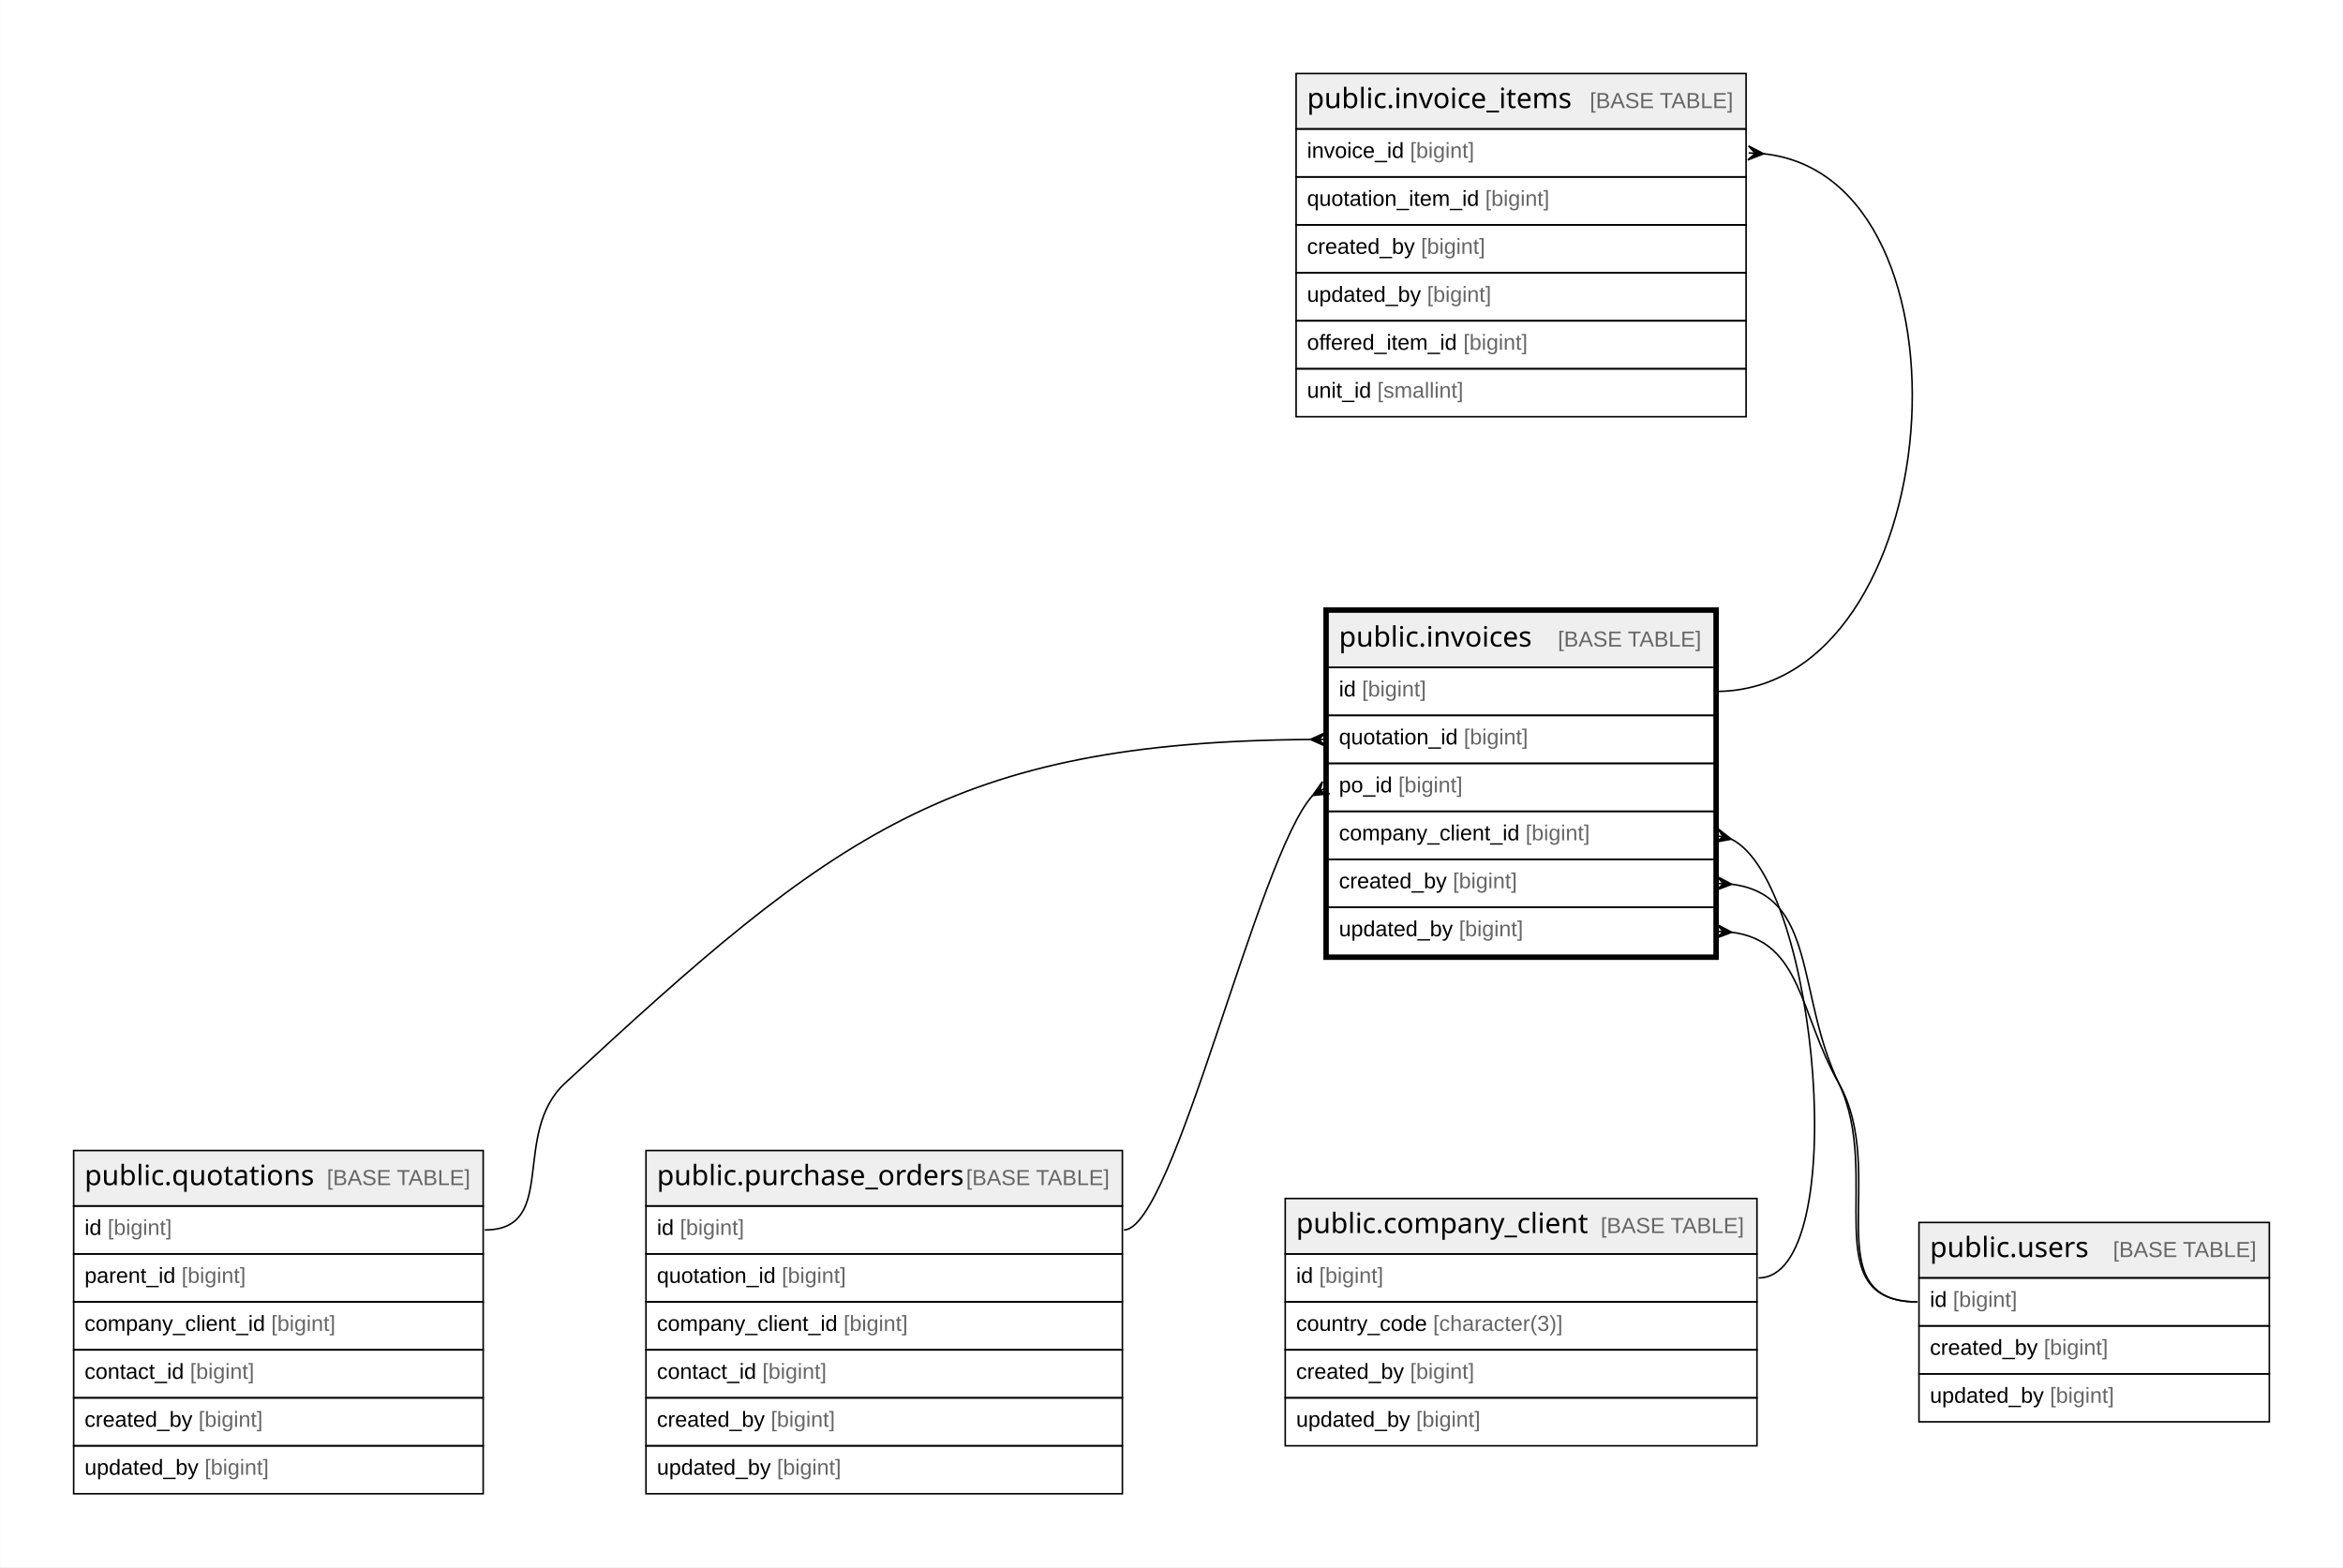
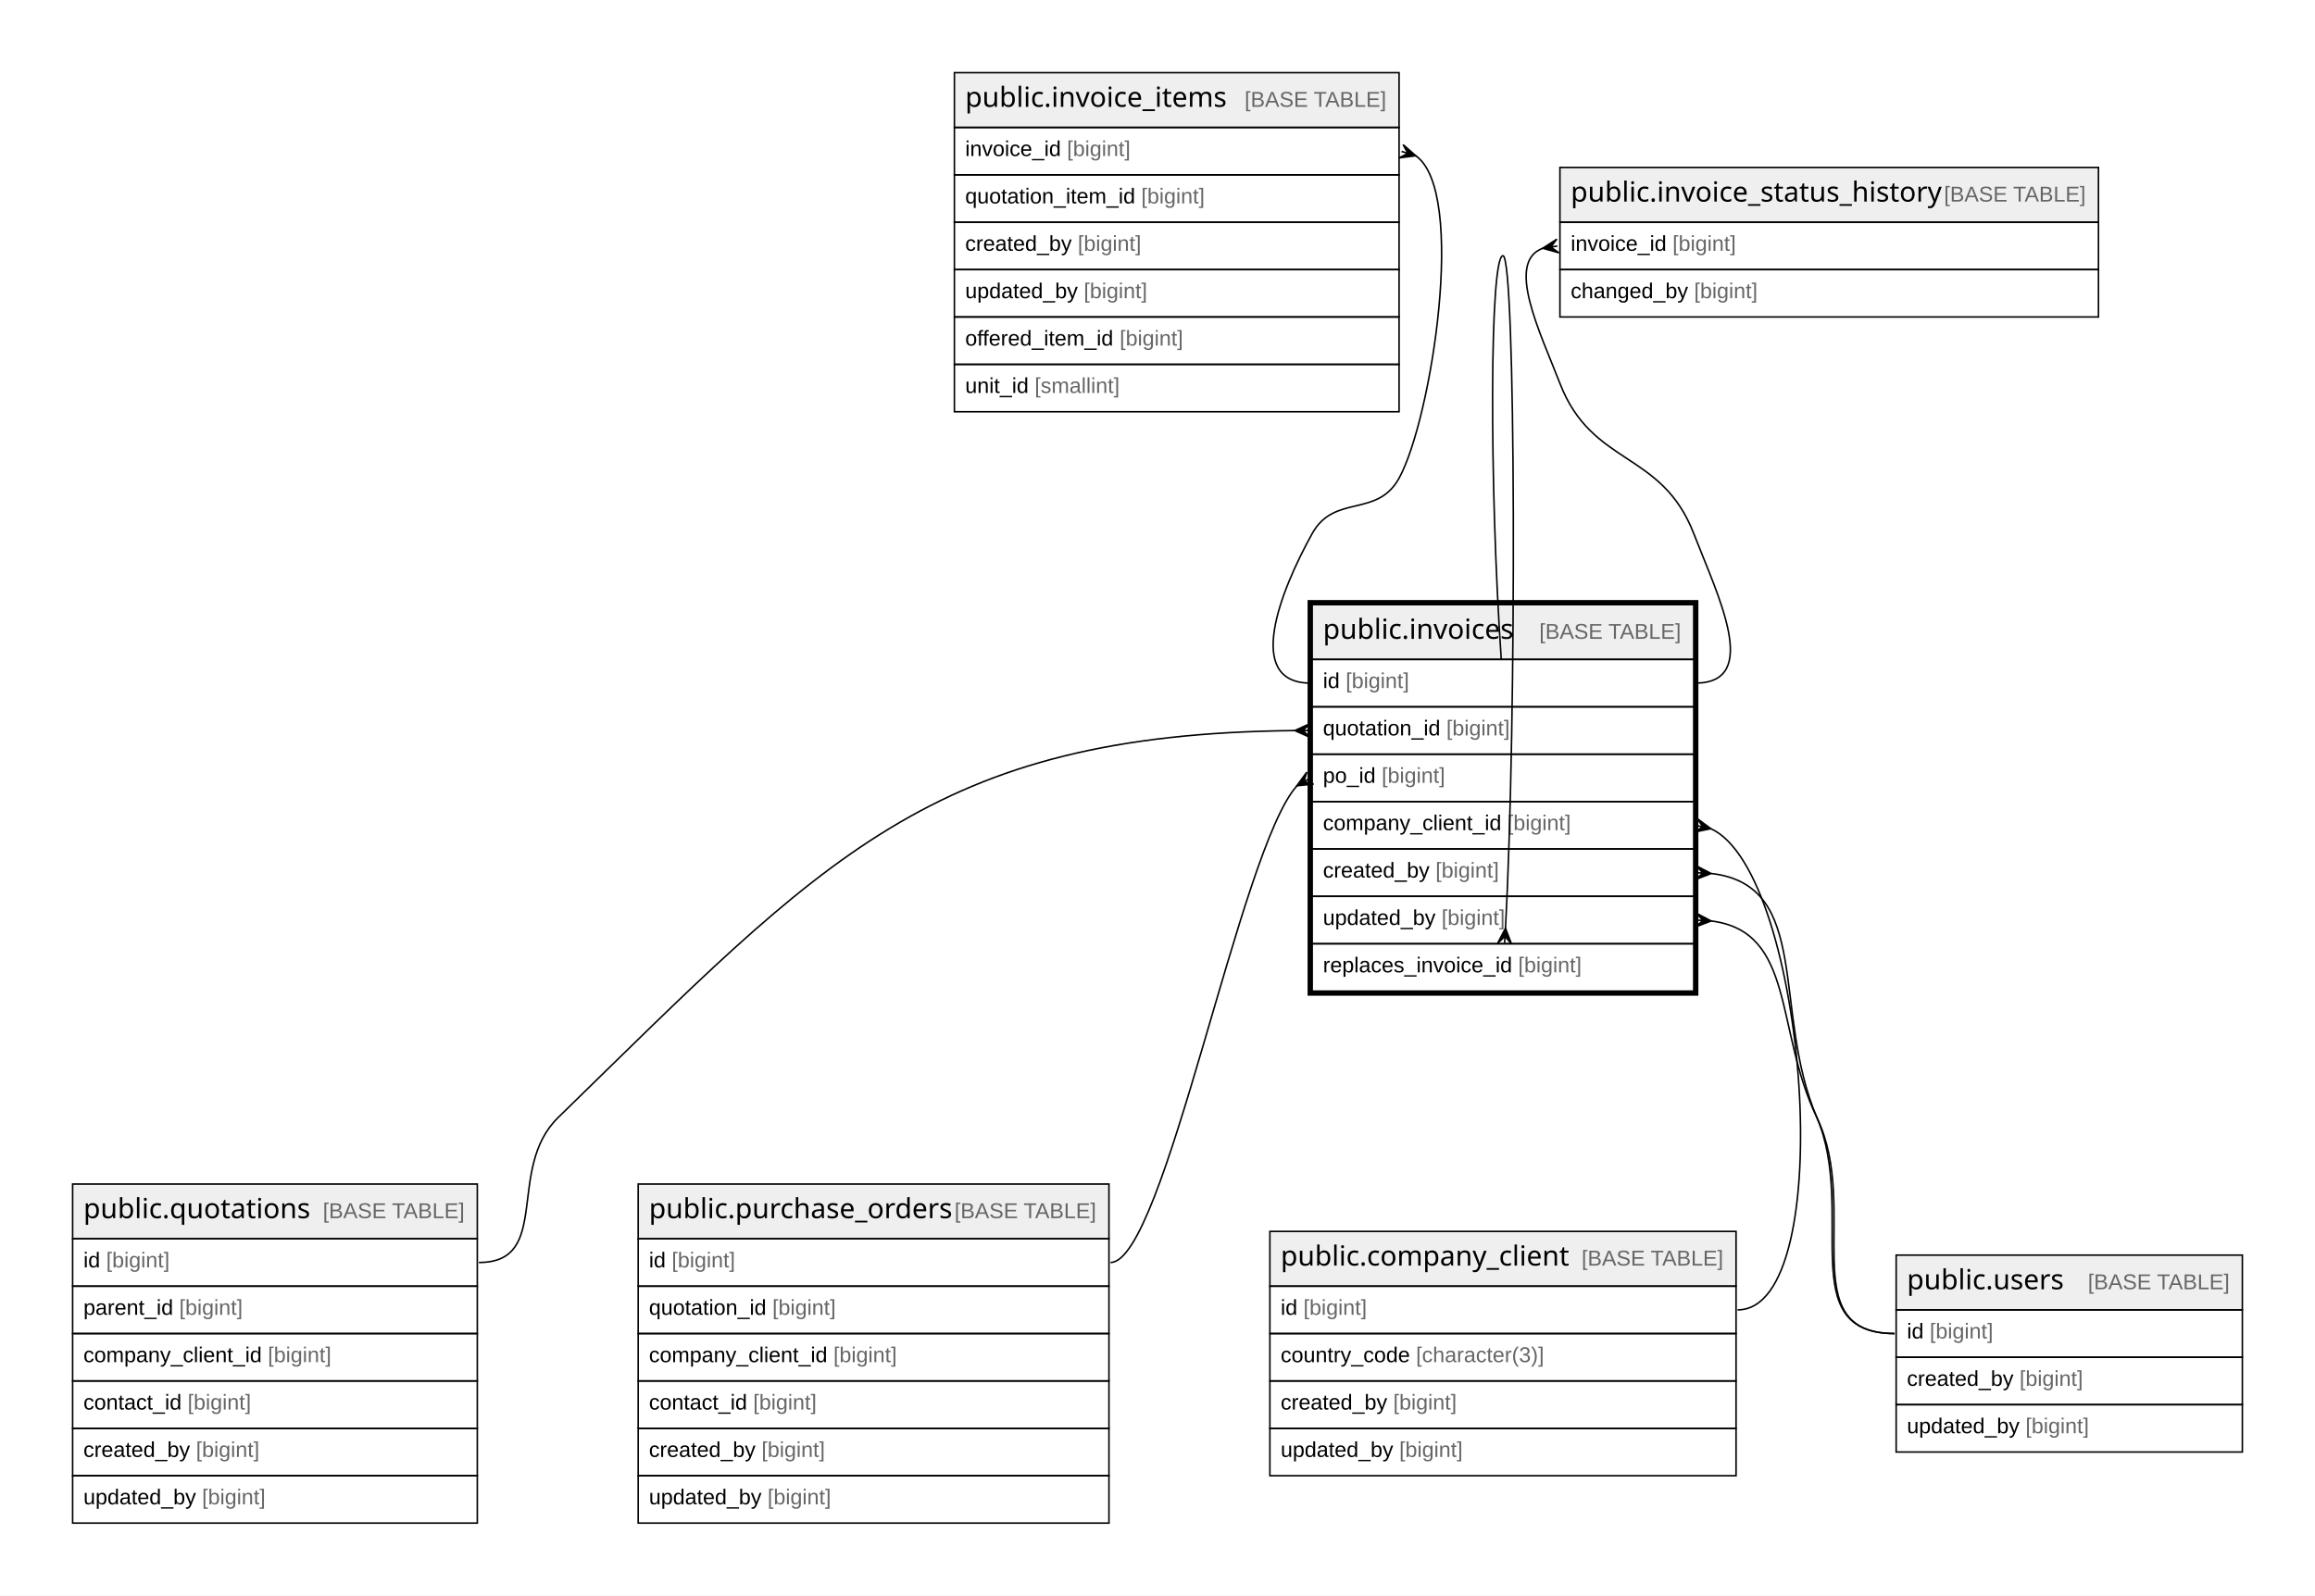
- <svg xmlns="http://www.w3.org/2000/svg" width="1504pt" height="1006pt" viewBox="0.00 0.00 1504.38 1006.40">
-   <g id="graph0" class="graph" transform="scale(1 1) rotate(0) translate(4 1002.4)">
-     <polygon fill="white" stroke="none" points="-4,4 -4,-1002.4 1500.38,-1002.4 1500.38,4 -4,4" />
+ <svg xmlns="http://www.w3.org/2000/svg" width="1504pt" height="1037pt" viewBox="0.00 0.00 1504.38 1037.20">
+   <g id="graph0" class="graph" transform="scale(1 1) rotate(0) translate(4 1033.2)">
+     <polygon fill="white" stroke="none" points="-4,4 -4,-1033.2 1500.38,-1033.2 1500.38,4 -4,4" />
    <g id="node1" class="node">
-       <polygon fill="#efefef" stroke="none" points="848.71,-573.8 848.71,-609.4 1096.67,-609.4 1096.67,-573.8 848.71,-573.8" />
-       <polygon fill="none" stroke="black" points="848.71,-573.8 848.71,-609.4 1096.67,-609.4 1096.67,-573.8 848.71,-573.8" />
-       <text text-anchor="start" x="855.71" y="-587.2" font-family="Arial Bold" font-size="18.00">public.invoices</text>
-       <text text-anchor="start" x="965.18" y="-587.2" font-family="Arial" font-size="14.00">    </text>
-       <text text-anchor="start" x="996.3" y="-587.2" font-family="Arial" font-size="14.00" fill="#666666">[BASE TABLE]</text>
+       <polygon fill="#efefef" stroke="none" points="848.71,-604.6 848.71,-640.2 1096.67,-640.2 1096.67,-604.6 848.71,-604.6" />
+       <polygon fill="none" stroke="black" points="848.71,-604.6 848.71,-640.2 1096.67,-640.2 1096.67,-604.6 848.71,-604.6" />
+       <text text-anchor="start" x="855.71" y="-618" font-family="Arial Bold" font-size="18.00">public.invoices</text>
+       <text text-anchor="start" x="965.18" y="-618" font-family="Arial" font-size="14.00">    </text>
+       <text text-anchor="start" x="996.3" y="-618" font-family="Arial" font-size="14.00" fill="#666666">[BASE TABLE]</text>
+       <polygon fill="none" stroke="black" points="848.71,-573.8 848.71,-604.6 1096.67,-604.6 1096.67,-573.8 848.71,-573.8" />
+       <text text-anchor="start" x="855.71" y="-586" font-family="Arial" font-size="14.00">id </text>
+       <text text-anchor="start" x="870.49" y="-586" font-family="Arial" font-size="14.00" fill="#666666">[bigint]</text>
      <polygon fill="none" stroke="black" points="848.71,-543 848.71,-573.8 1096.67,-573.8 1096.67,-543 848.71,-543" />
-       <text text-anchor="start" x="855.71" y="-555.2" font-family="Arial" font-size="14.00">id </text>
-       <text text-anchor="start" x="870.49" y="-555.2" font-family="Arial" font-size="14.00" fill="#666666">[bigint]</text>
+       <text text-anchor="start" x="855.71" y="-555.2" font-family="Arial" font-size="14.00">quotation_id </text>
+       <text text-anchor="start" x="935.88" y="-555.2" font-family="Arial" font-size="14.00" fill="#666666">[bigint]</text>
      <polygon fill="none" stroke="black" points="848.71,-512.2 848.71,-543 1096.67,-543 1096.67,-512.2 848.71,-512.2" />
-       <text text-anchor="start" x="855.71" y="-524.4" font-family="Arial" font-size="14.00">quotation_id </text>
-       <text text-anchor="start" x="935.88" y="-524.4" font-family="Arial" font-size="14.00" fill="#666666">[bigint]</text>
+       <text text-anchor="start" x="855.71" y="-524.4" font-family="Arial" font-size="14.00">po_id </text>
+       <text text-anchor="start" x="893.85" y="-524.4" font-family="Arial" font-size="14.00" fill="#666666">[bigint]</text>
      <polygon fill="none" stroke="black" points="848.71,-481.4 848.71,-512.2 1096.67,-512.2 1096.67,-481.4 848.71,-481.4" />
-       <text text-anchor="start" x="855.71" y="-493.6" font-family="Arial" font-size="14.00">po_id </text>
-       <text text-anchor="start" x="893.85" y="-493.6" font-family="Arial" font-size="14.00" fill="#666666">[bigint]</text>
+       <text text-anchor="start" x="855.71" y="-493.6" font-family="Arial" font-size="14.00">company_client_id </text>
+       <text text-anchor="start" x="975.55" y="-493.6" font-family="Arial" font-size="14.00" fill="#666666">[bigint]</text>
      <polygon fill="none" stroke="black" points="848.71,-450.6 848.71,-481.4 1096.67,-481.4 1096.67,-450.6 848.71,-450.6" />
-       <text text-anchor="start" x="855.71" y="-462.8" font-family="Arial" font-size="14.00">company_client_id </text>
-       <text text-anchor="start" x="975.55" y="-462.8" font-family="Arial" font-size="14.00" fill="#666666">[bigint]</text>
+       <text text-anchor="start" x="855.71" y="-462.8" font-family="Arial" font-size="14.00">created_by </text>
+       <text text-anchor="start" x="928.86" y="-462.8" font-family="Arial" font-size="14.00" fill="#666666">[bigint]</text>
      <polygon fill="none" stroke="black" points="848.71,-419.8 848.71,-450.6 1096.67,-450.6 1096.67,-419.8 848.71,-419.8" />
-       <text text-anchor="start" x="855.71" y="-432" font-family="Arial" font-size="14.00">created_by </text>
-       <text text-anchor="start" x="928.86" y="-432" font-family="Arial" font-size="14.00" fill="#666666">[bigint]</text>
+       <text text-anchor="start" x="855.71" y="-432" font-family="Arial" font-size="14.00">updated_by </text>
+       <text text-anchor="start" x="932.77" y="-432" font-family="Arial" font-size="14.00" fill="#666666">[bigint]</text>
      <polygon fill="none" stroke="black" points="848.71,-389 848.71,-419.8 1096.67,-419.8 1096.67,-389 848.71,-389" />
-       <text text-anchor="start" x="855.71" y="-401.2" font-family="Arial" font-size="14.00">updated_by </text>
-       <text text-anchor="start" x="932.77" y="-401.2" font-family="Arial" font-size="14.00" fill="#666666">[bigint]</text>
-       <polygon fill="none" stroke="black" stroke-width="3" points="847.21,-387.5 847.21,-610.9 1098.17,-610.9 1098.17,-387.5 847.21,-387.5" />
+       <text text-anchor="start" x="855.71" y="-401.2" font-family="Arial" font-size="14.00">replaces_invoice_id </text>
+       <text text-anchor="start" x="982.56" y="-401.2" font-family="Arial" font-size="14.00" fill="#666666">[bigint]</text>
+       <polygon fill="none" stroke="black" stroke-width="3" points="847.21,-387.5 847.21,-641.7 1098.17,-641.7 1098.17,-387.5 847.21,-387.5" />
    </g>
-     <g id="node3" class="node">
+     <g id="edge1" class="edge">
+       <path fill="none" stroke="black" d="M974.32,-429.78C981.65,-564.9 981.11,-867 972.69,-867 964.08,-867 963.71,-720.15 971.58,-604.56" />
+       <polygon fill="black" stroke="black" points="974.32,-429.89 978.24,-419.64 974.01,-424.56 973.77,-420.24 973.77,-420.24 973.77,-420.24 974.01,-424.56 969.25,-420.16 974.32,-429.89" />
+     </g>
+     <g id="node4" class="node">
      <polygon fill="#efefef" stroke="none" points="43.2,-228 43.2,-263.6 306.18,-263.6 306.18,-228 43.2,-228" />
      <polygon fill="none" stroke="black" points="43.2,-228 43.2,-263.6 306.18,-263.6 306.18,-228 43.2,-228" />
      <text text-anchor="start" x="50.2" y="-241.4" font-family="Arial Bold" font-size="18.00">public.quotations</text>
      <text text-anchor="start" x="174.69" y="-241.4" font-family="Arial" font-size="14.00">    </text>
      <text text-anchor="start" x="205.81" y="-241.4" font-family="Arial" font-size="14.00" fill="#666666">[BASE TABLE]</text>
      <polygon fill="none" stroke="black" points="43.2,-197.2 43.2,-228 306.18,-228 306.18,-197.2 43.2,-197.2" />
      <text text-anchor="start" x="50.2" y="-209.4" font-family="Arial" font-size="14.00">id </text>
      <text text-anchor="start" x="64.99" y="-209.4" font-family="Arial" font-size="14.00" fill="#666666">[bigint]</text>
      <polygon fill="none" stroke="black" points="43.2,-166.4 43.2,-197.2 306.18,-197.2 306.18,-166.4 43.2,-166.4" />
      <text text-anchor="start" x="50.2" y="-178.6" font-family="Arial" font-size="14.00">parent_id </text>
      <text text-anchor="start" x="112.47" y="-178.6" font-family="Arial" font-size="14.00" fill="#666666">[bigint]</text>
      <polygon fill="none" stroke="black" points="43.2,-135.6 43.2,-166.4 306.18,-166.4 306.18,-135.6 43.2,-135.6" />
      <text text-anchor="start" x="50.2" y="-147.8" font-family="Arial" font-size="14.00">company_client_id </text>
      <text text-anchor="start" x="170.05" y="-147.8" font-family="Arial" font-size="14.00" fill="#666666">[bigint]</text>
      <polygon fill="none" stroke="black" points="43.2,-104.8 43.2,-135.6 306.18,-135.6 306.18,-104.8 43.2,-104.8" />
      <text text-anchor="start" x="50.2" y="-117" font-family="Arial" font-size="14.00">contact_id </text>
      <text text-anchor="start" x="117.91" y="-117" font-family="Arial" font-size="14.00" fill="#666666">[bigint]</text>
      <polygon fill="none" stroke="black" points="43.2,-74 43.2,-104.8 306.18,-104.8 306.18,-74 43.2,-74" />
      <text text-anchor="start" x="50.2" y="-86.2" font-family="Arial" font-size="14.00">created_by </text>
      <text text-anchor="start" x="123.36" y="-86.2" font-family="Arial" font-size="14.00" fill="#666666">[bigint]</text>
      <polygon fill="none" stroke="black" points="43.2,-43.2 43.2,-74 306.18,-74 306.18,-43.2 43.2,-43.2" />
      <text text-anchor="start" x="50.2" y="-55.4" font-family="Arial" font-size="14.00">updated_by </text>
      <text text-anchor="start" x="127.27" y="-55.4" font-family="Arial" font-size="14.00" fill="#666666">[bigint]</text>
    </g>
-     <g id="edge2" class="edge">
-       <path fill="none" stroke="black" d="M837.33,-527.56C607,-525.86 531.06,-466.5 358.69,-306.8 323.69,-274.37 354.89,-212.6 307.18,-212.6" />
-       <polygon fill="black" stroke="black" points="837.37,-527.56 847.35,-532.1 842.71,-527.58 847.04,-527.6 847.04,-527.6 847.04,-527.6 842.71,-527.58 847.39,-523.1 837.37,-527.56" />
+     <g id="edge4" class="edge">
+       <path fill="none" stroke="black" d="M837.43,-558.35C601.29,-556.09 531.21,-475.02 358.69,-306.8 324.52,-273.49 354.89,-212.6 307.18,-212.6" />
+       <polygon fill="black" stroke="black" points="837.37,-558.35 847.35,-562.9 842.71,-558.38 847.04,-558.4 847.04,-558.4 847.04,-558.4 842.71,-558.38 847.39,-553.9 837.37,-558.35" />
    </g>
-     <g id="node4" class="node">
+     <g id="node5" class="node">
      <polygon fill="#efefef" stroke="none" points="410.72,-228 410.72,-263.6 716.65,-263.6 716.65,-228 410.72,-228" />
      <polygon fill="none" stroke="black" points="410.72,-228 410.72,-263.6 716.65,-263.6 716.65,-228 410.72,-228" />
      <text text-anchor="start" x="417.72" y="-241.4" font-family="Arial Bold" font-size="18.00">public.purchase_orders</text>
      <text text-anchor="start" x="585.16" y="-241.4" font-family="Arial" font-size="14.00">    </text>
      <text text-anchor="start" x="616.28" y="-241.4" font-family="Arial" font-size="14.00" fill="#666666">[BASE TABLE]</text>
      <polygon fill="none" stroke="black" points="410.72,-197.2 410.72,-228 716.65,-228 716.65,-197.2 410.72,-197.2" />
      <text text-anchor="start" x="417.72" y="-209.4" font-family="Arial" font-size="14.00">id </text>
      <text text-anchor="start" x="432.51" y="-209.4" font-family="Arial" font-size="14.00" fill="#666666">[bigint]</text>
      <polygon fill="none" stroke="black" points="410.72,-166.4 410.72,-197.2 716.65,-197.2 716.65,-166.4 410.72,-166.4" />
      <text text-anchor="start" x="417.72" y="-178.6" font-family="Arial" font-size="14.00">quotation_id </text>
      <text text-anchor="start" x="497.9" y="-178.6" font-family="Arial" font-size="14.00" fill="#666666">[bigint]</text>
      <polygon fill="none" stroke="black" points="410.72,-135.6 410.72,-166.4 716.65,-166.4 716.65,-135.6 410.72,-135.6" />
      <text text-anchor="start" x="417.72" y="-147.8" font-family="Arial" font-size="14.00">company_client_id </text>
      <text text-anchor="start" x="537.57" y="-147.8" font-family="Arial" font-size="14.00" fill="#666666">[bigint]</text>
      <polygon fill="none" stroke="black" points="410.72,-104.8 410.72,-135.6 716.65,-135.6 716.65,-104.8 410.72,-104.8" />
      <text text-anchor="start" x="417.72" y="-117" font-family="Arial" font-size="14.00">contact_id </text>
      <text text-anchor="start" x="485.43" y="-117" font-family="Arial" font-size="14.00" fill="#666666">[bigint]</text>
      <polygon fill="none" stroke="black" points="410.72,-74 410.72,-104.8 716.65,-104.8 716.65,-74 410.72,-74" />
      <text text-anchor="start" x="417.72" y="-86.2" font-family="Arial" font-size="14.00">created_by </text>
      <text text-anchor="start" x="490.88" y="-86.2" font-family="Arial" font-size="14.00" fill="#666666">[bigint]</text>
      <polygon fill="none" stroke="black" points="410.72,-43.2 410.72,-74 716.65,-74 716.65,-43.2 410.72,-43.2" />
      <text text-anchor="start" x="417.72" y="-55.4" font-family="Arial" font-size="14.00">updated_by </text>
      <text text-anchor="start" x="494.79" y="-55.4" font-family="Arial" font-size="14.00" fill="#666666">[bigint]</text>
    </g>
-     <g id="edge3" class="edge">
-       <path fill="none" stroke="black" d="M838.89,-491.62C803.44,-453.11 749.6,-212.6 717.65,-212.6" />
-       <polygon fill="black" stroke="black" points="838.79,-491.57 845.14,-500.51 843.39,-494.27 847.13,-496.46 847.13,-496.46 847.13,-496.46 843.39,-494.27 849.7,-492.75 838.79,-491.57" />
+     <g id="edge5" class="edge">
+       <path fill="none" stroke="black" d="M839.02,-522.65C801.87,-482.58 752.71,-212.6 717.65,-212.6" />
+       <polygon fill="black" stroke="black" points="838.73,-522.49 845.19,-531.34 843.36,-525.13 847.12,-527.27 847.12,-527.27 847.12,-527.27 843.36,-525.13 849.64,-523.52 838.73,-522.49" />
    </g>
-     <g id="node5" class="node">
+     <g id="node6" class="node">
      <polygon fill="#efefef" stroke="none" points="821.22,-197.2 821.22,-232.8 1124.16,-232.8 1124.16,-197.2 821.22,-197.2" />
      <polygon fill="none" stroke="black" points="821.22,-197.2 821.22,-232.8 1124.16,-232.8 1124.16,-197.2 821.22,-197.2" />
      <text text-anchor="start" x="828.22" y="-210.6" font-family="Arial Bold" font-size="18.00">public.company_client</text>
      <text text-anchor="start" x="992.67" y="-210.6" font-family="Arial" font-size="14.00">    </text>
      <text text-anchor="start" x="1023.79" y="-210.6" font-family="Arial" font-size="14.00" fill="#666666">[BASE TABLE]</text>
      <polygon fill="none" stroke="black" points="821.22,-166.4 821.22,-197.2 1124.16,-197.2 1124.16,-166.4 821.22,-166.4" />
      <text text-anchor="start" x="828.22" y="-178.6" font-family="Arial" font-size="14.00">id </text>
      <text text-anchor="start" x="843" y="-178.6" font-family="Arial" font-size="14.00" fill="#666666">[bigint]</text>
      <polygon fill="none" stroke="black" points="821.22,-135.6 821.22,-166.4 1124.16,-166.4 1124.16,-135.6 821.22,-135.6" />
      <text text-anchor="start" x="828.22" y="-147.8" font-family="Arial" font-size="14.00">country_code </text>
      <text text-anchor="start" x="916.16" y="-147.8" font-family="Arial" font-size="14.00" fill="#666666">[character(3)]</text>
      <polygon fill="none" stroke="black" points="821.22,-104.8 821.22,-135.6 1124.16,-135.6 1124.16,-104.8 821.22,-104.8" />
      <text text-anchor="start" x="828.22" y="-117" font-family="Arial" font-size="14.00">created_by </text>
      <text text-anchor="start" x="901.38" y="-117" font-family="Arial" font-size="14.00" fill="#666666">[bigint]</text>
      <polygon fill="none" stroke="black" points="821.22,-74 821.22,-104.8 1124.16,-104.8 1124.16,-74 821.22,-74" />
      <text text-anchor="start" x="828.22" y="-86.2" font-family="Arial" font-size="14.00">updated_by </text>
      <text text-anchor="start" x="905.29" y="-86.2" font-family="Arial" font-size="14.00" fill="#666666">[bigint]</text>
    </g>
-     <g id="edge4" class="edge">
-       <path fill="none" stroke="black" d="M1107.75,-463.54C1163.86,-435.77 1185.14,-181.8 1125.16,-181.8" />
-       <polygon fill="black" stroke="black" points="1107.71,-463.55 1096.93,-461.55 1102.53,-464.82 1098.32,-465.84 1098.32,-465.84 1098.32,-465.84 1102.53,-464.82 1099.06,-470.29 1107.71,-463.55" />
+     <g id="edge6" class="edge">
+       <path fill="none" stroke="black" d="M1107.65,-494.62C1170.39,-466.79 1191.99,-181.8 1125.16,-181.8" />
+       <polygon fill="black" stroke="black" points="1107.77,-494.59 1097.04,-492.33 1102.56,-495.73 1098.33,-496.66 1098.33,-496.66 1098.33,-496.66 1102.56,-495.73 1098.96,-501.13 1107.77,-494.59" />
    </g>
-     <g id="node6" class="node">
+     <g id="node7" class="node">
      <polygon fill="#efefef" stroke="none" points="1228.2,-181.8 1228.2,-217.4 1453.18,-217.4 1453.18,-181.8 1228.2,-181.8" />
      <polygon fill="none" stroke="black" points="1228.2,-181.8 1228.2,-217.4 1453.18,-217.4 1453.18,-181.8 1228.2,-181.8" />
      <text text-anchor="start" x="1235.2" y="-195.2" font-family="Arial Bold" font-size="18.00">public.users</text>
      <text text-anchor="start" x="1321.69" y="-195.2" font-family="Arial" font-size="14.00">    </text>
      <text text-anchor="start" x="1352.8" y="-195.2" font-family="Arial" font-size="14.00" fill="#666666">[BASE TABLE]</text>
      <polygon fill="none" stroke="black" points="1228.2,-151 1228.2,-181.8 1453.18,-181.8 1453.18,-151 1228.2,-151" />
      <text text-anchor="start" x="1235.2" y="-163.2" font-family="Arial" font-size="14.00">id </text>
      <text text-anchor="start" x="1249.99" y="-163.2" font-family="Arial" font-size="14.00" fill="#666666">[bigint]</text>
      <polygon fill="none" stroke="black" points="1228.2,-120.2 1228.2,-151 1453.18,-151 1453.18,-120.2 1228.2,-120.2" />
      <text text-anchor="start" x="1235.2" y="-132.4" font-family="Arial" font-size="14.00">created_by </text>
      <text text-anchor="start" x="1308.36" y="-132.4" font-family="Arial" font-size="14.00" fill="#666666">[bigint]</text>
      <polygon fill="none" stroke="black" points="1228.2,-89.4 1228.2,-120.2 1453.18,-120.2 1453.18,-89.4 1228.2,-89.4" />
      <text text-anchor="start" x="1235.2" y="-101.6" font-family="Arial" font-size="14.00">updated_by </text>
      <text text-anchor="start" x="1312.27" y="-101.6" font-family="Arial" font-size="14.00" fill="#666666">[bigint]</text>
    </g>
-     <g id="edge5" class="edge">
+     <g id="edge7" class="edge">
+       <path fill="none" stroke="black" d="M1108.07,-465.44C1173.9,-457.92 1147.16,-376.06 1176.69,-306.8 1202.7,-245.8 1160.89,-166.4 1227.2,-166.4" />
+       <polygon fill="black" stroke="black" points="1107.99,-465.44 1097.76,-461.49 1102.66,-465.73 1098.34,-465.96 1098.34,-465.96 1098.34,-465.96 1102.66,-465.73 1098.25,-470.48 1107.99,-465.44" />
+     </g>
+     <g id="edge8" class="edge">
      <path fill="none" stroke="black" d="M1107.93,-434.6C1162.95,-427.78 1149.22,-363.88 1176.69,-306.8 1205.44,-247.04 1160.89,-166.4 1227.2,-166.4" />
      <polygon fill="black" stroke="black" points="1107.99,-434.6 1097.74,-430.69 1102.66,-434.91 1098.34,-435.16 1098.34,-435.16 1098.34,-435.16 1102.66,-434.91 1098.27,-439.67 1107.99,-434.6" />
    </g>
-     <g id="edge6" class="edge">
-       <path fill="none" stroke="black" d="M1108.02,-403.77C1153.07,-397.9 1151.12,-352.2 1176.69,-306.8 1209.23,-249.02 1160.89,-166.4 1227.2,-166.4" />
-       <polygon fill="black" stroke="black" points="1107.99,-403.77 1097.73,-399.89 1102.66,-404.09 1098.34,-404.36 1098.34,-404.36 1098.34,-404.36 1102.66,-404.09 1098.28,-408.87 1107.99,-403.77" />
+     <g id="node2" class="node">
+       <polygon fill="#efefef" stroke="none" points="616.21,-950.4 616.21,-986 905.17,-986 905.17,-950.4 616.21,-950.4" />
+       <polygon fill="none" stroke="black" points="616.21,-950.4 616.21,-986 905.17,-986 905.17,-950.4 616.21,-950.4" />
+       <text text-anchor="start" x="623.21" y="-963.8" font-family="Arial Bold" font-size="18.00">public.invoice_items</text>
+       <text text-anchor="start" x="773.68" y="-963.8" font-family="Arial" font-size="14.00">    </text>
+       <text text-anchor="start" x="804.8" y="-963.8" font-family="Arial" font-size="14.00" fill="#666666">[BASE TABLE]</text>
+       <polygon fill="none" stroke="black" points="616.21,-919.6 616.21,-950.4 905.17,-950.4 905.17,-919.6 616.21,-919.6" />
+       <text text-anchor="start" x="623.21" y="-931.8" font-family="Arial" font-size="14.00">invoice_id </text>
+       <text text-anchor="start" x="689.36" y="-931.8" font-family="Arial" font-size="14.00" fill="#666666">[bigint]</text>
+       <polygon fill="none" stroke="black" points="616.21,-888.8 616.21,-919.6 905.17,-919.6 905.17,-888.8 616.21,-888.8" />
+       <text text-anchor="start" x="623.21" y="-901" font-family="Arial" font-size="14.00">quotation_item_id </text>
+       <text text-anchor="start" x="737.62" y="-901" font-family="Arial" font-size="14.00" fill="#666666">[bigint]</text>
+       <polygon fill="none" stroke="black" points="616.21,-858 616.21,-888.8 905.17,-888.8 905.17,-858 616.21,-858" />
+       <text text-anchor="start" x="623.21" y="-870.2" font-family="Arial" font-size="14.00">created_by </text>
+       <text text-anchor="start" x="696.37" y="-870.2" font-family="Arial" font-size="14.00" fill="#666666">[bigint]</text>
+       <polygon fill="none" stroke="black" points="616.21,-827.2 616.21,-858 905.17,-858 905.17,-827.2 616.21,-827.2" />
+       <text text-anchor="start" x="623.21" y="-839.4" font-family="Arial" font-size="14.00">updated_by </text>
+       <text text-anchor="start" x="700.28" y="-839.4" font-family="Arial" font-size="14.00" fill="#666666">[bigint]</text>
+       <polygon fill="none" stroke="black" points="616.21,-796.4 616.21,-827.2 905.17,-827.2 905.17,-796.4 616.21,-796.4" />
+       <text text-anchor="start" x="623.21" y="-808.6" font-family="Arial" font-size="14.00">offered_item_id </text>
+       <text text-anchor="start" x="723.6" y="-808.6" font-family="Arial" font-size="14.00" fill="#666666">[bigint]</text>
+       <polygon fill="none" stroke="black" points="616.21,-765.6 616.21,-796.4 905.17,-796.4 905.17,-765.6 616.21,-765.6" />
+       <text text-anchor="start" x="623.21" y="-777.8" font-family="Arial" font-size="14.00">unit_id </text>
+       <text text-anchor="start" x="668.35" y="-777.8" font-family="Arial" font-size="14.00" fill="#666666">[smallint]</text>
    </g>
-     <g id="node2" class="node">
-       <polygon fill="#efefef" stroke="none" points="828.21,-919.6 828.21,-955.2 1117.17,-955.2 1117.17,-919.6 828.21,-919.6" />
-       <polygon fill="none" stroke="black" points="828.21,-919.6 828.21,-955.2 1117.17,-955.2 1117.17,-919.6 828.21,-919.6" />
-       <text text-anchor="start" x="835.21" y="-933" font-family="Arial Bold" font-size="18.00">public.invoice_items</text>
-       <text text-anchor="start" x="985.68" y="-933" font-family="Arial" font-size="14.00">    </text>
-       <text text-anchor="start" x="1016.8" y="-933" font-family="Arial" font-size="14.00" fill="#666666">[BASE TABLE]</text>
-       <polygon fill="none" stroke="black" points="828.21,-888.8 828.21,-919.6 1117.17,-919.6 1117.17,-888.8 828.21,-888.8" />
-       <text text-anchor="start" x="835.21" y="-901" font-family="Arial" font-size="14.00">invoice_id </text>
-       <text text-anchor="start" x="901.36" y="-901" font-family="Arial" font-size="14.00" fill="#666666">[bigint]</text>
-       <polygon fill="none" stroke="black" points="828.21,-858 828.21,-888.8 1117.17,-888.8 1117.17,-858 828.21,-858" />
-       <text text-anchor="start" x="835.21" y="-870.2" font-family="Arial" font-size="14.00">quotation_item_id </text>
-       <text text-anchor="start" x="949.62" y="-870.2" font-family="Arial" font-size="14.00" fill="#666666">[bigint]</text>
-       <polygon fill="none" stroke="black" points="828.21,-827.2 828.21,-858 1117.17,-858 1117.17,-827.2 828.21,-827.2" />
-       <text text-anchor="start" x="835.21" y="-839.4" font-family="Arial" font-size="14.00">created_by </text>
-       <text text-anchor="start" x="908.37" y="-839.4" font-family="Arial" font-size="14.00" fill="#666666">[bigint]</text>
-       <polygon fill="none" stroke="black" points="828.21,-796.4 828.21,-827.2 1117.17,-827.2 1117.17,-796.4 828.21,-796.4" />
-       <text text-anchor="start" x="835.21" y="-808.6" font-family="Arial" font-size="14.00">updated_by </text>
-       <text text-anchor="start" x="912.28" y="-808.6" font-family="Arial" font-size="14.00" fill="#666666">[bigint]</text>
-       <polygon fill="none" stroke="black" points="828.21,-765.6 828.21,-796.4 1117.17,-796.4 1117.17,-765.6 828.21,-765.6" />
-       <text text-anchor="start" x="835.21" y="-777.8" font-family="Arial" font-size="14.00">offered_item_id </text>
-       <text text-anchor="start" x="935.6" y="-777.8" font-family="Arial" font-size="14.00" fill="#666666">[bigint]</text>
-       <polygon fill="none" stroke="black" points="828.21,-734.8 828.21,-765.6 1117.17,-765.6 1117.17,-734.8 828.21,-734.8" />
-       <text text-anchor="start" x="835.21" y="-747" font-family="Arial" font-size="14.00">unit_id </text>
-       <text text-anchor="start" x="880.35" y="-747" font-family="Arial" font-size="14.00" fill="#666666">[smallint]</text>
+     <g id="edge2" class="edge">
+       <path fill="none" stroke="black" d="M915.95,-932.01C949.46,-909.04 926.2,-760.54 905.17,-722.4 890.8,-696.34 863.15,-712.42 848.71,-686.4 827.74,-648.63 804.5,-589.2 847.71,-589.2" />
+       <polygon fill="black" stroke="black" points="916.05,-931.98 905.17,-930.6 910.95,-933.54 906.81,-934.8 906.81,-934.8 906.81,-934.8 910.95,-933.54 907.8,-939.21 916.05,-931.98" />
    </g>
-     <g id="edge1" class="edge">
-       <path fill="none" stroke="black" d="M1128.28,-903.68C1271.14,-888.84 1248.17,-558.4 1097.67,-558.4" />
-       <polygon fill="black" stroke="black" points="1128.49,-903.67 1118.27,-899.69 1123.16,-903.95 1118.84,-904.17 1118.84,-904.17 1118.84,-904.17 1123.16,-903.95 1118.73,-908.68 1128.49,-903.67" />
+     <g id="node3" class="node">
+       <polygon fill="#efefef" stroke="none" points="1009.71,-888.8 1009.71,-924.4 1359.67,-924.4 1359.67,-888.8 1009.71,-888.8" />
+       <polygon fill="none" stroke="black" points="1009.71,-888.8 1009.71,-924.4 1359.67,-924.4 1359.67,-888.8 1009.71,-888.8" />
+       <text text-anchor="start" x="1016.71" y="-902.2" font-family="Arial Bold" font-size="18.00">public.invoice_status_history</text>
+       <text text-anchor="start" x="1228.18" y="-902.2" font-family="Arial" font-size="14.00">    </text>
+       <text text-anchor="start" x="1259.3" y="-902.2" font-family="Arial" font-size="14.00" fill="#666666">[BASE TABLE]</text>
+       <polygon fill="none" stroke="black" points="1009.71,-858 1009.71,-888.8 1359.67,-888.8 1359.67,-858 1009.71,-858" />
+       <text text-anchor="start" x="1016.71" y="-870.2" font-family="Arial" font-size="14.00">invoice_id </text>
+       <text text-anchor="start" x="1082.86" y="-870.2" font-family="Arial" font-size="14.00" fill="#666666">[bigint]</text>
+       <polygon fill="none" stroke="black" points="1009.71,-827.2 1009.71,-858 1359.67,-858 1359.67,-827.2 1009.71,-827.2" />
+       <text text-anchor="start" x="1016.71" y="-839.4" font-family="Arial" font-size="14.00">changed_by </text>
+       <text text-anchor="start" x="1096.89" y="-839.4" font-family="Arial" font-size="14.00" fill="#666666">[bigint]</text>
+     </g>
+     <g id="edge3" class="edge">
+       <path fill="none" stroke="black" d="M998.56,-871.85C974.21,-862.92 996.81,-817.29 1009.71,-784 1030.69,-729.82 1075.71,-740.59 1096.67,-686.4 1112.26,-646.11 1140.87,-589.2 1097.67,-589.2" />
+       <polygon fill="black" stroke="black" points="998.49,-871.84 1007.7,-877.8 1003.76,-872.65 1008.05,-873.3 1008.05,-873.3 1008.05,-873.3 1003.76,-872.65 1009.06,-868.9 998.49,-871.84" />
    </g>
  </g>
</svg>
